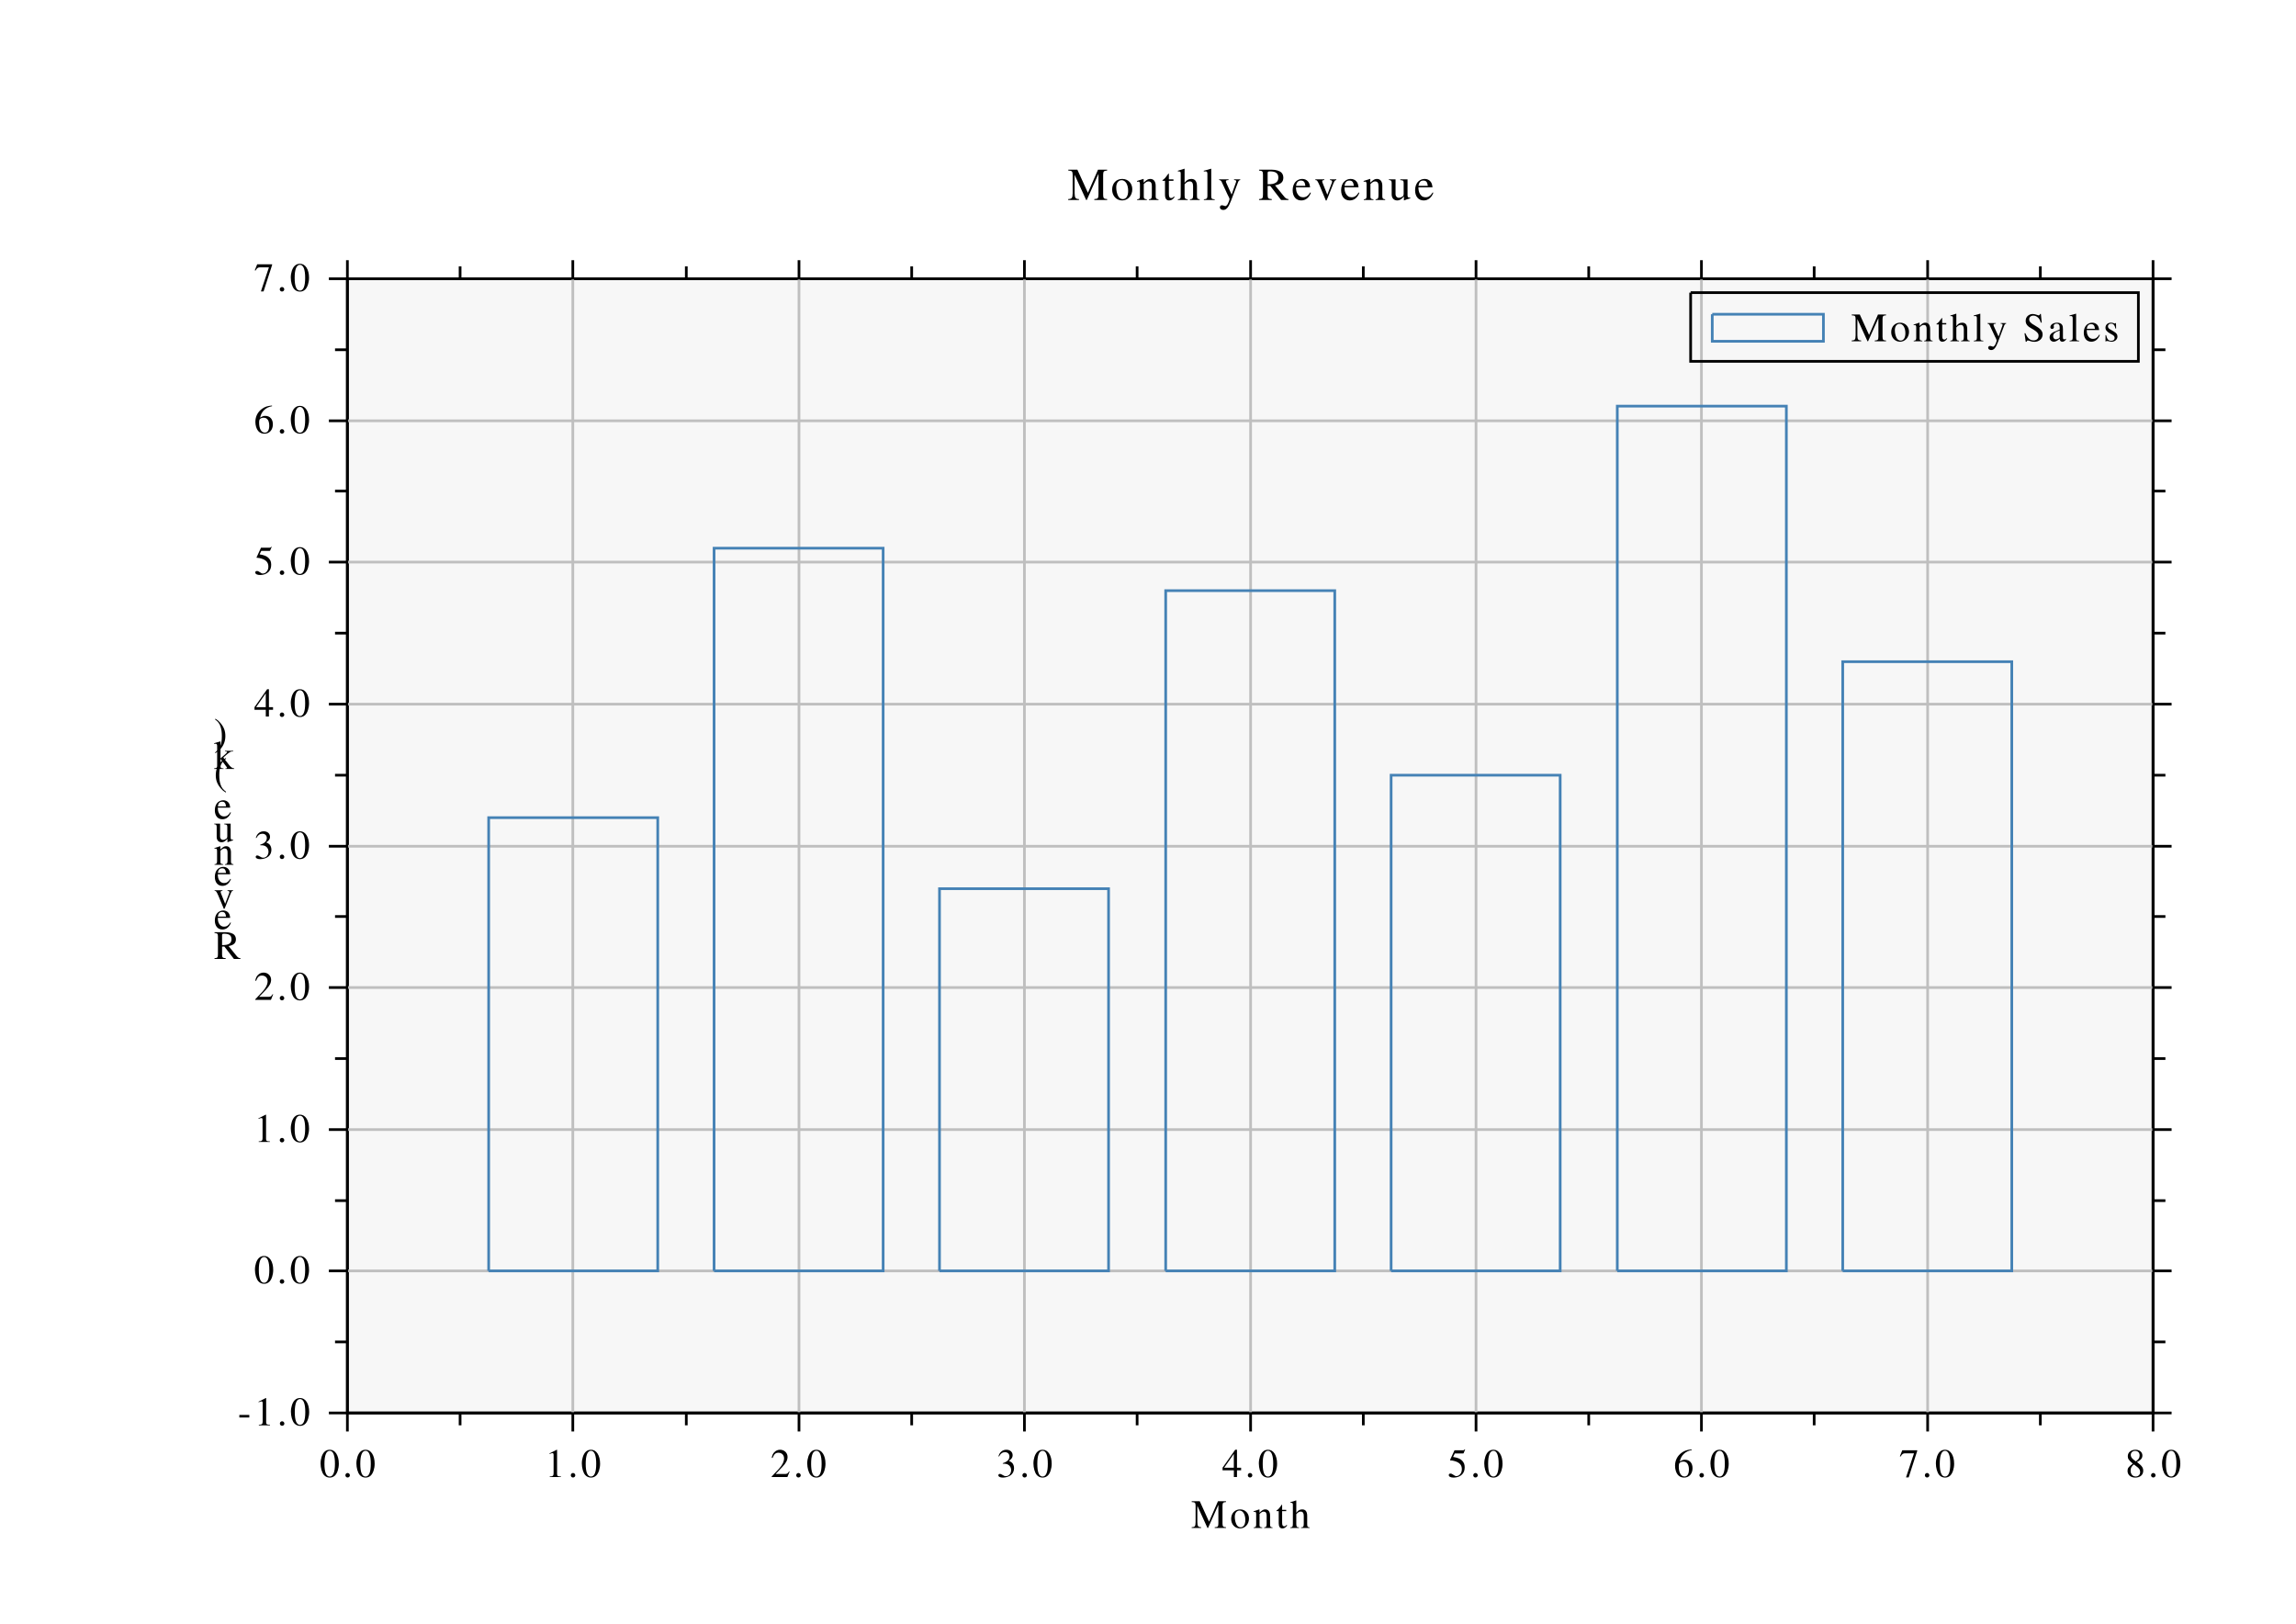
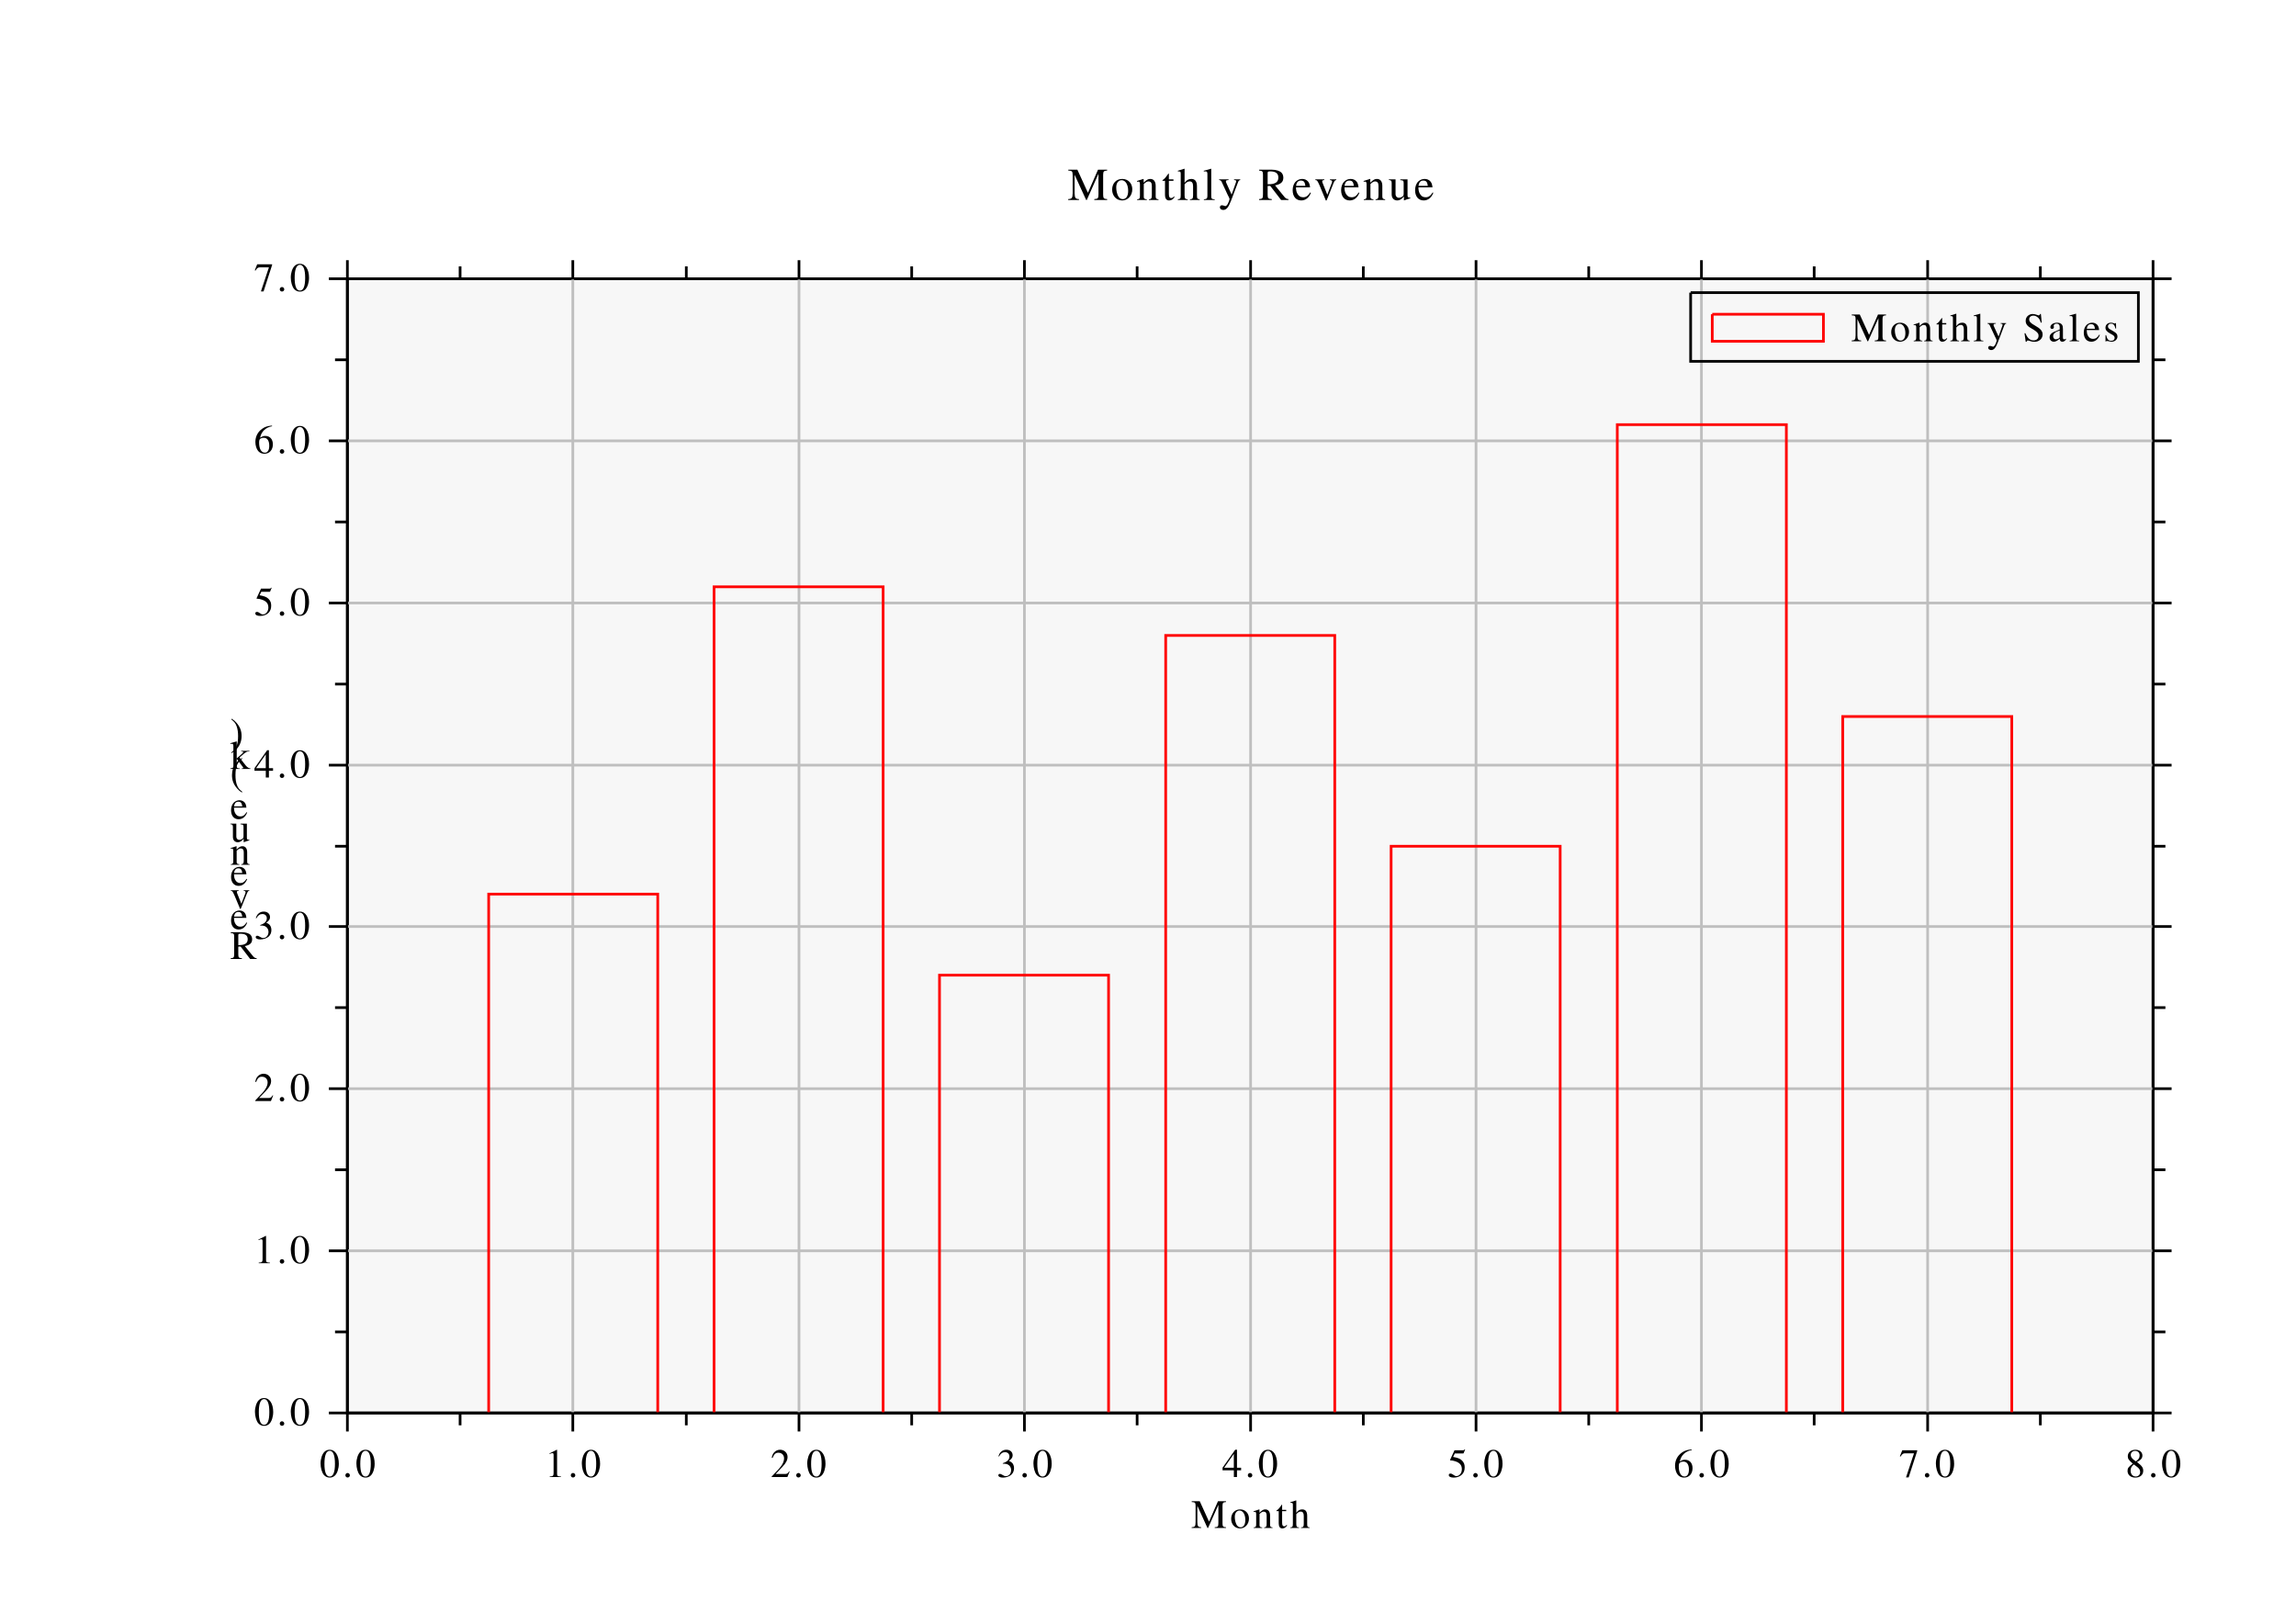
<svg xmlns="http://www.w3.org/2000/svg" width="853" height="603">
  <g fill="none" stroke="#000000" stroke-width="1.000">
    <rect x="129.06" y="103.54" width="671.83" height="422.31" fill="#f7f7f7" stroke="none" />
  </g>
  <g fill="none" stroke="#000000" stroke-width="1.000">
    <line x1="129.06" y1="524.85" x2="799.89" y2="524.85" />
    <line x1="129.06" y1="531.73" x2="129.06" y2="524.85" />
    <line x1="170.93" y1="524.85" x2="170.93" y2="529.44" />
    <line x1="212.81" y1="531.73" x2="212.81" y2="524.85" />
    <line x1="254.97" y1="524.85" x2="254.97" y2="529.44" />
    <line x1="296.84" y1="531.73" x2="296.84" y2="524.85" />
    <line x1="338.71" y1="524.85" x2="338.71" y2="529.44" />
    <line x1="380.59" y1="531.73" x2="380.59" y2="524.85" />
    <line x1="422.46" y1="524.85" x2="422.46" y2="529.44" />
    <line x1="464.62" y1="531.73" x2="464.62" y2="524.85" />
    <line x1="506.49" y1="524.85" x2="506.49" y2="529.44" />
    <line x1="548.37" y1="531.73" x2="548.37" y2="524.85" />
    <line x1="590.24" y1="524.85" x2="590.24" y2="529.44" />
    <line x1="632.11" y1="531.73" x2="632.11" y2="524.85" />
    <line x1="673.99" y1="524.85" x2="673.99" y2="529.44" />
    <line x1="716.15" y1="531.73" x2="716.15" y2="524.85" />
    <line x1="758.02" y1="524.85" x2="758.02" y2="529.44" />
  </g>
  <g font-family="Times" font-weight="normal" font-style="normal" font-size="15" stroke="none" fill="#000000">
    <text x="118.74" y="548.65">0</text>
    <text x="127.27" y="548.65">.</text>
    <text x="132.05" y="548.65">0</text>
    <text x="202.48" y="548.65">1</text>
    <text x="211.01" y="548.65">.</text>
    <text x="215.80" y="548.65">0</text>
    <text x="286.23" y="548.65">2</text>
    <text x="294.76" y="548.65">.</text>
    <text x="299.54" y="548.65">0</text>
    <text x="370.26" y="548.65">3</text>
    <text x="378.79" y="548.65">.</text>
    <text x="383.58" y="548.65">0</text>
    <text x="454.01" y="548.65">4</text>
    <text x="462.54" y="548.65">.</text>
    <text x="467.32" y="548.65">0</text>
    <text x="537.76" y="548.65">5</text>
    <text x="546.29" y="548.65">.</text>
    <text x="551.07" y="548.65">0</text>
    <text x="621.79" y="548.65">6</text>
    <text x="630.32" y="548.65">.</text>
    <text x="635.10" y="548.65">0</text>
    <text x="705.54" y="548.65">7</text>
    <text x="714.07" y="548.65">.</text>
    <text x="718.85" y="548.65">0</text>
    <text x="789.57" y="548.65">8</text>
    <text x="798.10" y="548.65">.</text>
    <text x="802.88" y="548.65">0</text>
  </g>
  <g font-family="Times" font-weight="normal" font-style="normal" font-size="15" stroke="none" fill="#000000">
    <text x="442.54" y="567.58">M</text>
    <text x="456.96" y="567.58">o</text>
    <text x="465.49" y="567.58">n</text>
    <text x="474.02" y="567.58">t</text>
    <text x="479.23" y="567.58">h</text>
  </g>
  <g fill="none" stroke="#000000" stroke-width="1.000">
    <line x1="799.89" y1="531.73" x2="799.89" y2="524.85" />
    <line x1="129.06" y1="524.85" x2="129.06" y2="103.54" />
    <line x1="129.06" y1="524.85" x2="122.18" y2="524.85" />
-     <line x1="124.47" y1="498.46" x2="129.06" y2="498.46" />
-     <line x1="129.06" y1="472.08" x2="122.18" y2="472.08" />
-     <line x1="124.47" y1="445.98" x2="129.06" y2="445.98" />
-     <line x1="129.06" y1="419.59" x2="122.18" y2="419.59" />
-     <line x1="124.47" y1="393.21" x2="129.06" y2="393.21" />
-     <line x1="129.06" y1="366.82" x2="122.18" y2="366.82" />
-     <line x1="124.47" y1="340.44" x2="129.06" y2="340.44" />
-     <line x1="129.06" y1="314.34" x2="122.18" y2="314.34" />
-     <line x1="124.47" y1="287.95" x2="129.06" y2="287.95" />
-     <line x1="129.06" y1="261.56" x2="122.18" y2="261.56" />
-     <line x1="124.47" y1="235.18" x2="129.06" y2="235.18" />
-     <line x1="129.06" y1="208.79" x2="122.18" y2="208.79" />
-     <line x1="124.47" y1="182.41" x2="129.06" y2="182.41" />
-     <line x1="129.06" y1="156.31" x2="122.18" y2="156.31" />
-     <line x1="124.47" y1="129.92" x2="129.06" y2="129.92" />
-   </g>
-   <g font-family="Times" font-weight="normal" font-style="normal" font-size="15" stroke="none" fill="#000000">
-     <text x="88.34" y="529.44">-</text>
-     <text x="94.40" y="529.44">1</text>
-     <text x="102.93" y="529.44">.</text>
-     <text x="107.72" y="529.44">0</text>
-     <text x="94.36" y="476.67">0</text>
-     <text x="102.89" y="476.67">.</text>
-     <text x="107.67" y="476.67">0</text>
-     <text x="94.36" y="424.18">1</text>
-     <text x="102.89" y="424.18">.</text>
-     <text x="107.67" y="424.18">0</text>
-     <text x="94.36" y="371.41">2</text>
-     <text x="102.89" y="371.41">.</text>
-     <text x="107.67" y="371.41">0</text>
-     <text x="94.36" y="318.93">3</text>
-     <text x="102.89" y="318.93">.</text>
-     <text x="107.67" y="318.93">0</text>
-     <text x="94.36" y="266.15">4</text>
-     <text x="102.89" y="266.15">.</text>
-     <text x="107.67" y="266.15">0</text>
-     <text x="94.36" y="213.38">5</text>
-     <text x="102.89" y="213.38">.</text>
-     <text x="107.67" y="213.38">0</text>
-     <text x="94.36" y="160.90">6</text>
-     <text x="102.89" y="160.90">.</text>
-     <text x="107.67" y="160.90">0</text>
+     <line x1="124.47" y1="494.74" x2="129.06" y2="494.74" />
+     <line x1="129.06" y1="464.62" x2="122.18" y2="464.62" />
+     <line x1="124.47" y1="434.51" x2="129.06" y2="434.51" />
+     <line x1="129.06" y1="404.39" x2="122.18" y2="404.39" />
+     <line x1="124.47" y1="374.28" x2="129.06" y2="374.28" />
+     <line x1="129.06" y1="344.16" x2="122.18" y2="344.16" />
+     <line x1="124.47" y1="314.34" x2="129.06" y2="314.34" />
+     <line x1="129.06" y1="284.22" x2="122.18" y2="284.22" />
+     <line x1="124.47" y1="254.11" x2="129.06" y2="254.11" />
+     <line x1="129.06" y1="223.99" x2="122.18" y2="223.99" />
+     <line x1="124.47" y1="193.88" x2="129.06" y2="193.88" />
+     <line x1="129.06" y1="163.76" x2="122.18" y2="163.76" />
+     <line x1="124.47" y1="133.65" x2="129.06" y2="133.65" />
+   </g>
+   <g font-family="Times" font-weight="normal" font-style="normal" font-size="15" stroke="none" fill="#000000">
+     <text x="94.36" y="529.44">0</text>
+     <text x="102.89" y="529.44">.</text>
+     <text x="107.67" y="529.44">0</text>
+     <text x="94.36" y="469.21">1</text>
+     <text x="102.89" y="469.21">.</text>
+     <text x="107.67" y="469.21">0</text>
+     <text x="94.36" y="408.98">2</text>
+     <text x="102.89" y="408.98">.</text>
+     <text x="107.67" y="408.98">0</text>
+     <text x="94.36" y="348.75">3</text>
+     <text x="102.89" y="348.75">.</text>
+     <text x="107.67" y="348.75">0</text>
+     <text x="94.36" y="288.81">4</text>
+     <text x="102.89" y="288.81">.</text>
+     <text x="107.67" y="288.81">0</text>
+     <text x="94.36" y="228.58">5</text>
+     <text x="102.89" y="228.58">.</text>
+     <text x="107.67" y="228.58">0</text>
+     <text x="94.36" y="168.35">6</text>
+     <text x="102.89" y="168.35">.</text>
+     <text x="107.67" y="168.35">0</text>
    <text x="94.36" y="108.12">7</text>
    <text x="102.89" y="108.12">.</text>
    <text x="107.67" y="108.12">0</text>
  </g>
  <g font-family="Times" font-weight="normal" font-style="normal" font-size="15" stroke="none" fill="#000000">
-     <text x="79.44" y="356.21" rotate="-90">R</text>
-     <text x="79.44" y="345.11" rotate="-90">e</text>
-     <text x="79.44" y="337.43" rotate="-90">v</text>
-     <text x="79.44" y="328.90" rotate="-90">e</text>
-     <text x="79.44" y="321.23" rotate="-90">n</text>
-     <text x="79.44" y="312.70" rotate="-90">u</text>
-     <text x="79.44" y="304.16" rotate="-90">e</text>
-     <text x="79.44" y="296.49" rotate="-90"> </text>
-     <text x="79.44" y="291.71" rotate="-90">(</text>
-     <text x="79.44" y="285.64" rotate="-90">k</text>
-     <text x="79.44" y="277.11" rotate="-90">)</text>
+     <text x="85.47" y="356.21" rotate="-90">R</text>
+     <text x="85.47" y="345.11" rotate="-90">e</text>
+     <text x="85.47" y="337.43" rotate="-90">v</text>
+     <text x="85.47" y="328.90" rotate="-90">e</text>
+     <text x="85.47" y="321.23" rotate="-90">n</text>
+     <text x="85.47" y="312.70" rotate="-90">u</text>
+     <text x="85.47" y="304.16" rotate="-90">e</text>
+     <text x="85.47" y="296.49" rotate="-90"> </text>
+     <text x="85.47" y="291.71" rotate="-90">(</text>
+     <text x="85.47" y="285.64" rotate="-90">k</text>
+     <text x="85.47" y="277.11" rotate="-90">)</text>
  </g>
  <g fill="none" stroke="#000000" stroke-width="1.000">
    <line x1="129.06" y1="103.54" x2="122.18" y2="103.54" />
    <line x1="129.06" y1="103.54" x2="799.89" y2="103.54" />
    <line x1="129.06" y1="96.65" x2="129.06" y2="103.54" />
    <line x1="170.93" y1="103.54" x2="170.93" y2="98.95" />
    <line x1="212.81" y1="96.65" x2="212.81" y2="103.54" />
    <line x1="254.97" y1="103.54" x2="254.97" y2="98.95" />
    <line x1="296.84" y1="96.65" x2="296.84" y2="103.54" />
    <line x1="338.71" y1="103.54" x2="338.71" y2="98.95" />
    <line x1="380.59" y1="96.65" x2="380.59" y2="103.54" />
    <line x1="422.46" y1="103.54" x2="422.46" y2="98.95" />
    <line x1="464.62" y1="96.65" x2="464.62" y2="103.54" />
    <line x1="506.49" y1="103.54" x2="506.49" y2="98.95" />
    <line x1="548.37" y1="96.65" x2="548.37" y2="103.54" />
    <line x1="590.24" y1="103.54" x2="590.24" y2="98.95" />
    <line x1="632.11" y1="96.65" x2="632.11" y2="103.54" />
    <line x1="673.99" y1="103.54" x2="673.99" y2="98.95" />
    <line x1="716.15" y1="96.65" x2="716.15" y2="103.54" />
    <line x1="758.02" y1="103.54" x2="758.02" y2="98.95" />
    <line x1="799.89" y1="96.65" x2="799.89" y2="103.54" />
    <line x1="799.89" y1="524.85" x2="799.89" y2="103.54" />
    <line x1="799.89" y1="524.85" x2="806.78" y2="524.85" />
-     <line x1="804.48" y1="498.46" x2="799.89" y2="498.46" />
-     <line x1="799.89" y1="472.08" x2="806.78" y2="472.08" />
-     <line x1="804.48" y1="445.98" x2="799.89" y2="445.98" />
-     <line x1="799.89" y1="419.59" x2="806.78" y2="419.59" />
-     <line x1="804.48" y1="393.21" x2="799.89" y2="393.21" />
-     <line x1="799.89" y1="366.82" x2="806.78" y2="366.82" />
-     <line x1="804.48" y1="340.44" x2="799.89" y2="340.44" />
-     <line x1="799.89" y1="314.34" x2="806.78" y2="314.34" />
-     <line x1="804.48" y1="287.95" x2="799.89" y2="287.95" />
-     <line x1="799.89" y1="261.56" x2="806.78" y2="261.56" />
-     <line x1="804.48" y1="235.18" x2="799.89" y2="235.18" />
-     <line x1="799.89" y1="208.79" x2="806.78" y2="208.79" />
-     <line x1="804.48" y1="182.41" x2="799.89" y2="182.41" />
-     <line x1="799.89" y1="156.31" x2="806.78" y2="156.31" />
-     <line x1="804.48" y1="129.92" x2="799.89" y2="129.92" />
+     <line x1="804.48" y1="494.74" x2="799.89" y2="494.74" />
+     <line x1="799.89" y1="464.62" x2="806.78" y2="464.62" />
+     <line x1="804.48" y1="434.51" x2="799.89" y2="434.51" />
+     <line x1="799.89" y1="404.39" x2="806.78" y2="404.39" />
+     <line x1="804.48" y1="374.28" x2="799.89" y2="374.28" />
+     <line x1="799.89" y1="344.16" x2="806.78" y2="344.16" />
+     <line x1="804.48" y1="314.34" x2="799.89" y2="314.34" />
+     <line x1="799.89" y1="284.22" x2="806.78" y2="284.22" />
+     <line x1="804.48" y1="254.11" x2="799.89" y2="254.11" />
+     <line x1="799.89" y1="223.99" x2="806.78" y2="223.99" />
+     <line x1="804.48" y1="193.88" x2="799.89" y2="193.88" />
+     <line x1="799.89" y1="163.76" x2="806.78" y2="163.76" />
+     <line x1="804.48" y1="133.65" x2="799.89" y2="133.65" />
    <line x1="799.89" y1="103.54" x2="806.78" y2="103.54" />
    <polyline points="  129.06, 103.54 799.89, 103.54 799.89, 524.85 129.06, 524.85 129.06, 103.54" />
  </g>
  <g fill="none" stroke="#bfbfbf" stroke-width="1.000">
    <line x1="212.81" y1="524.56" x2="212.81" y2="103.82" />
    <line x1="296.84" y1="103.82" x2="296.84" y2="524.56" />
    <line x1="380.59" y1="524.56" x2="380.59" y2="103.82" />
    <line x1="464.62" y1="103.82" x2="464.62" y2="524.56" />
    <line x1="548.37" y1="524.56" x2="548.37" y2="103.82" />
    <line x1="632.11" y1="103.82" x2="632.11" y2="524.56" />
    <line x1="716.15" y1="524.56" x2="716.15" y2="103.82" />
-     <line x1="799.61" y1="472.08" x2="129.35" y2="472.08" />
-     <line x1="129.35" y1="419.59" x2="799.61" y2="419.59" />
-     <line x1="799.61" y1="366.82" x2="129.35" y2="366.82" />
-     <line x1="129.35" y1="314.34" x2="799.61" y2="314.34" />
-     <line x1="799.61" y1="261.56" x2="129.35" y2="261.56" />
-     <line x1="129.35" y1="208.79" x2="799.61" y2="208.79" />
-     <line x1="799.61" y1="156.31" x2="129.35" y2="156.31" />
-   </g>
-   <g fill="none" stroke="#4582b5" stroke-width="1.000">
-     <polyline points="  181.55, 472.08 244.36, 472.08 244.36, 303.72 181.55, 303.72 181.55, 472.08" />
-     <polyline points="  265.29, 472.08 328.10, 472.08 328.10, 203.63 265.29, 203.63 265.29, 472.08" />
-     <polyline points="  349.04, 472.08 411.85, 472.08 411.85, 330.11 349.04, 330.11 349.04, 472.08" />
-     <polyline points="  433.07, 472.08 495.88, 472.08 495.88, 219.40 433.07, 219.40 433.07, 472.08" />
-     <polyline points="  516.82, 472.08 579.63, 472.08 579.63, 287.95 516.82, 287.95 516.82, 472.08" />
-     <polyline points="  600.85, 472.08 663.66, 472.08 663.66, 150.86 600.85, 150.86 600.85, 472.08" />
-     <polyline points="  684.60, 472.08 747.41, 472.08 747.41, 245.79 684.60, 245.79 684.60, 472.08" />
+     <line x1="799.61" y1="464.62" x2="129.35" y2="464.62" />
+     <line x1="129.35" y1="404.39" x2="799.61" y2="404.39" />
+     <line x1="799.61" y1="344.16" x2="129.35" y2="344.16" />
+     <line x1="129.35" y1="284.22" x2="799.61" y2="284.22" />
+     <line x1="799.61" y1="223.99" x2="129.35" y2="223.99" />
+     <line x1="129.35" y1="163.76" x2="799.61" y2="163.76" />
+   </g>
+   <g fill="none" stroke="#ff0000" stroke-width="1.000">
+     <polyline points="  244.36, 524.56 244.36, 332.12 181.55, 332.12 181.55, 524.56" />
+     <polyline points="  328.10, 524.56 328.10, 217.97 265.29, 217.97 265.29, 524.56" />
+     <polyline points="  411.85, 524.56 411.85, 362.23 349.04, 362.23 349.04, 524.56" />
+     <polyline points="  495.88, 524.56 495.88, 236.04 433.07, 236.04 433.07, 524.56" />
+     <polyline points="  579.63, 524.56 579.63, 314.34 516.82, 314.34 516.82, 524.56" />
+     <polyline points="  663.66, 524.56 663.66, 157.74 600.85, 157.74 600.85, 524.56" />
+     <polyline points="  747.41, 524.56 747.41, 266.15 684.60, 266.15 684.60, 524.56" />
  </g>
  <g fill="none" stroke="#000000" stroke-width="1.000">
    <polyline points="  628.10, 108.70 794.44, 108.70 794.44, 134.22 628.10, 134.22 628.10, 108.70" />
  </g>
-   <g fill="none" stroke="#4582b5" stroke-width="1.000">
+   <g fill="none" stroke="#ff0000" stroke-width="1.000">
    <polyline points="  636.13, 116.73 677.43, 116.73 677.43, 126.77 636.13, 126.77 636.13, 116.73" />
  </g>
  <g font-family="Times" font-weight="normal" font-style="normal" font-size="15" stroke="none" fill="#000000">
    <text x="687.75" y="126.77">M</text>
    <text x="702.18" y="126.77">o</text>
    <text x="710.71" y="126.77">n</text>
    <text x="719.24" y="126.77">t</text>
    <text x="724.45" y="126.77">h</text>
    <text x="732.98" y="126.77">l</text>
    <text x="738.19" y="126.77">y</text>
    <text x="746.72" y="126.77"> </text>
    <text x="751.51" y="126.77">S</text>
    <text x="760.90" y="126.77">a</text>
    <text x="768.57" y="126.77">l</text>
    <text x="773.78" y="126.77">e</text>
    <text x="781.45" y="126.77">s</text>
  </g>
  <g font-family="Times" font-weight="normal" font-style="normal" font-size="17" stroke="none" fill="#000000">
    <text x="396.65" y="74.28">M</text>
    <text x="412.68" y="74.28">o</text>
    <text x="422.15" y="74.28">n</text>
    <text x="431.63" y="74.28">t</text>
    <text x="437.42" y="74.28">h</text>
    <text x="446.90" y="74.28">l</text>
    <text x="452.69" y="74.28">y</text>
    <text x="462.17" y="74.28"> </text>
    <text x="467.48" y="74.28">R</text>
    <text x="479.82" y="74.28">e</text>
    <text x="488.35" y="74.28">v</text>
    <text x="497.83" y="74.28">e</text>
    <text x="506.35" y="74.28">n</text>
    <text x="515.83" y="74.28">u</text>
    <text x="525.31" y="74.28">e</text>
  </g>
</svg>
